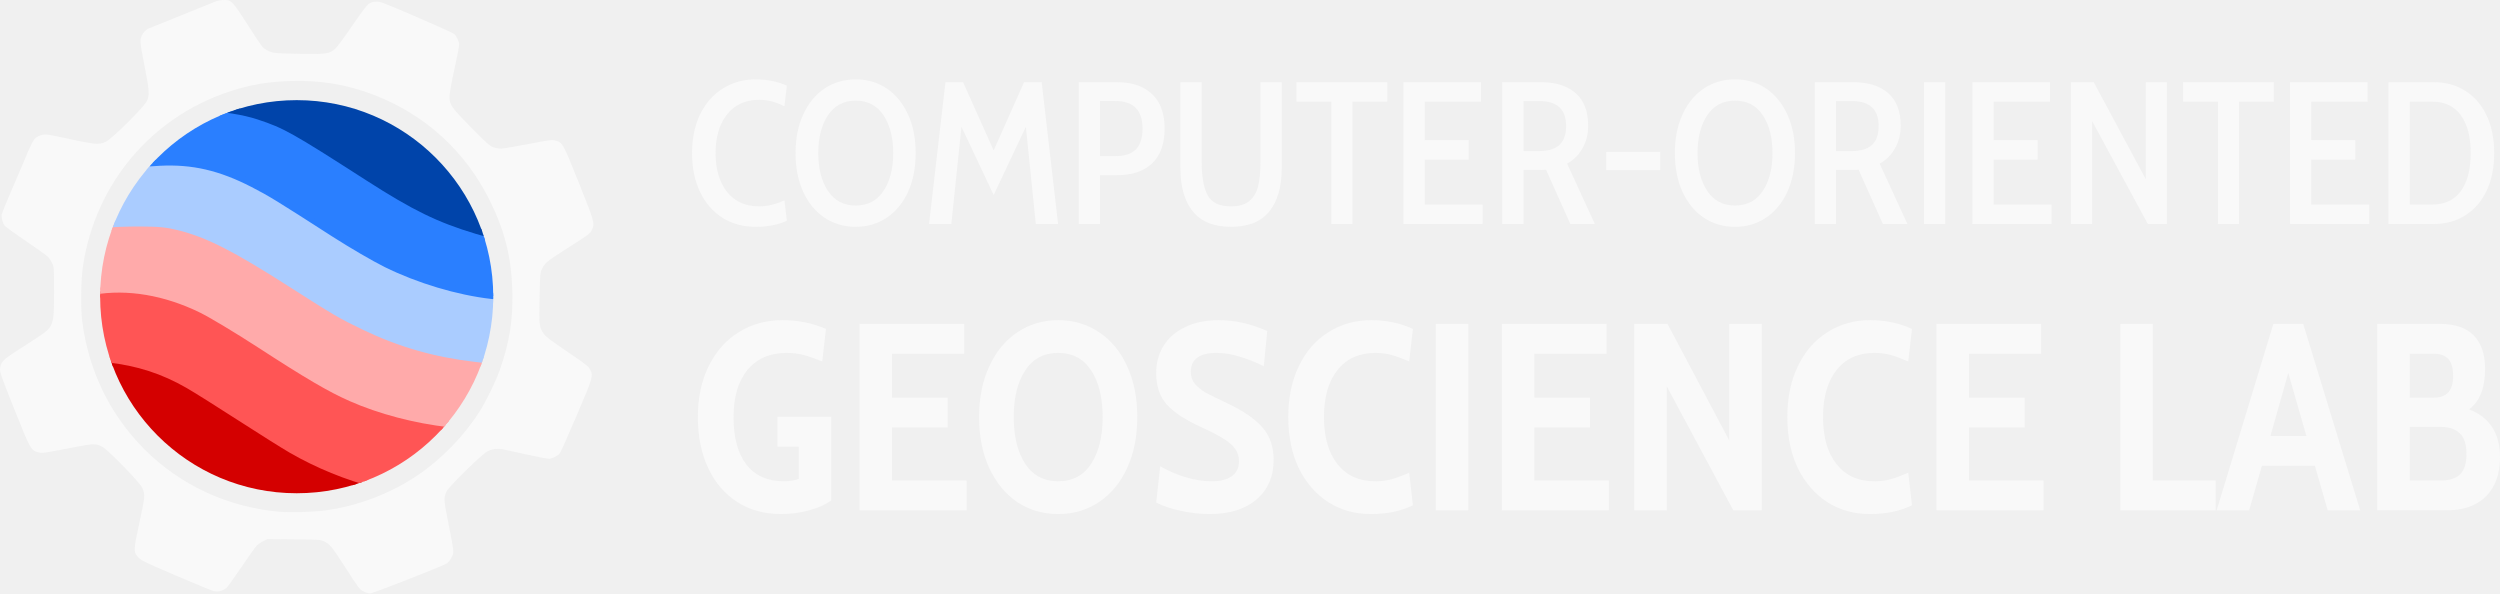
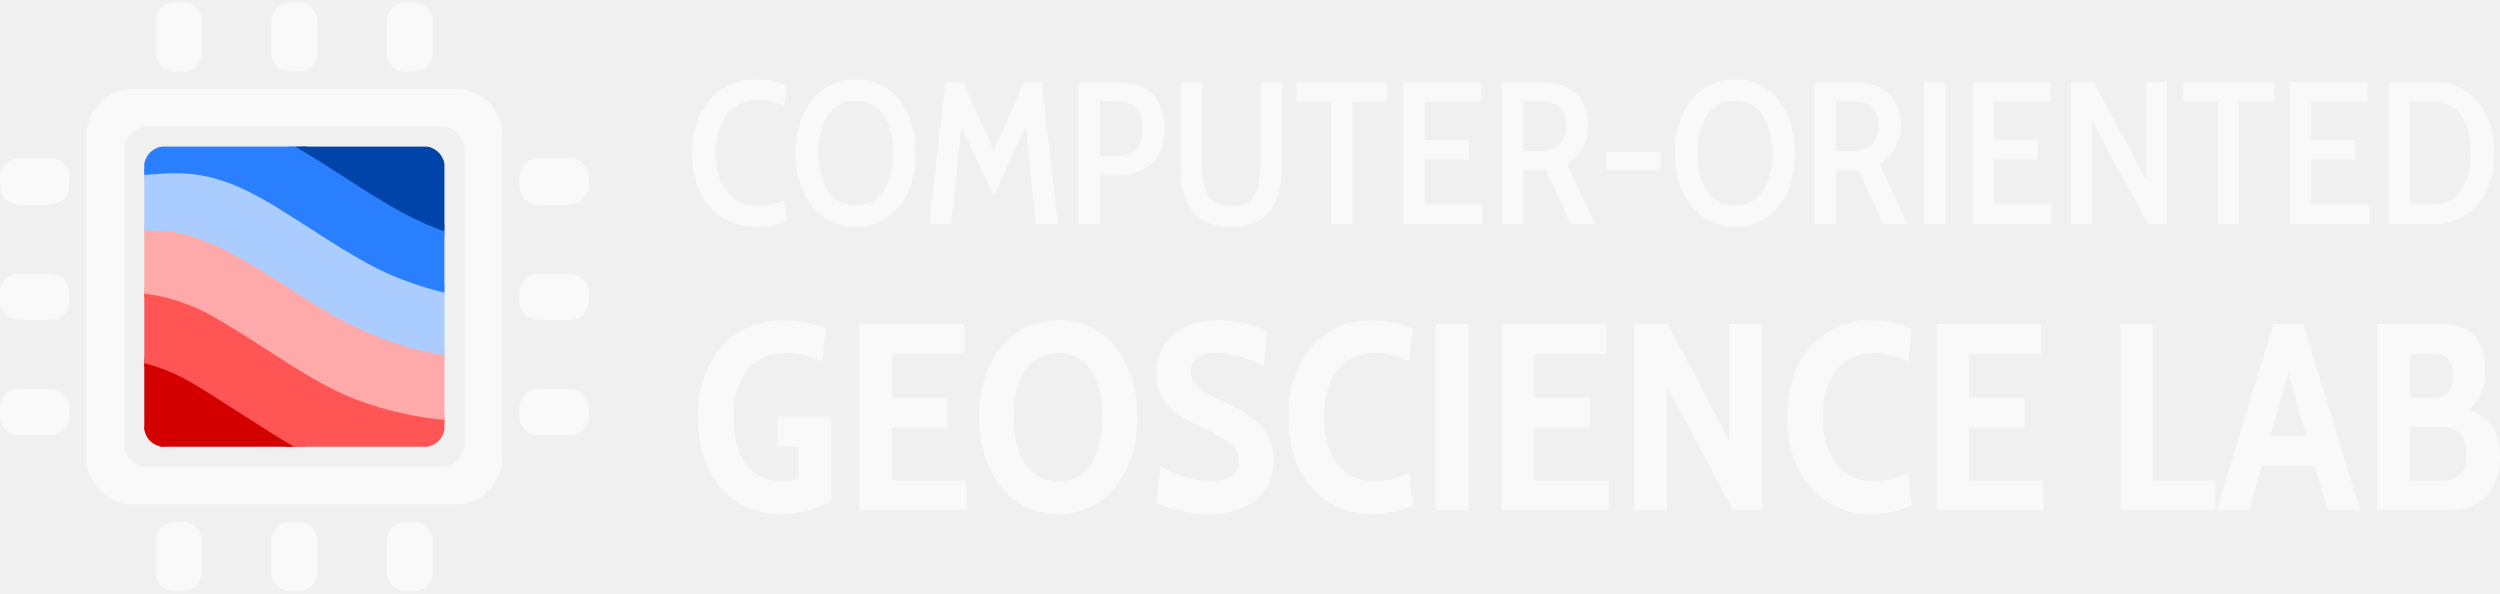
<svg xmlns="http://www.w3.org/2000/svg" width="891.766mm" height="211.667mm" viewBox="0 0 891.766 211.667" version="1.1" id="svg8">
  <defs id="defs2">
    <clipPath clipPathUnits="userSpaceOnUse" id="clipPath846">
      <path style="fill:none;fill-opacity:1;fill-rule:nonzero;stroke:#ffffff;stroke-width:0.924;stroke-linecap:round;stroke-miterlimit:4;stroke-dasharray:none" d="m -598.054,-154.244 a 70.113,70.113 0 0 1 -70.113,70.113 70.113,70.113 0 0 1 -70.113,-70.113 70.113,70.113 0 0 1 70.113,-70.113 70.113,70.113 0 0 1 70.113,70.113 z" id="path848" />
    </clipPath>
+     <clipPath clipPathUnits="userSpaceOnUse" id="clipPath1107">
+       <rect style="fill:none;fill-opacity:1;stroke:#ffff00;stroke-width:0.939" id="rect1109" width="113.859" height="113.859" x="611.328" y="-211.117" ry="7.558" transform="scale(-1,1)" />
+     </clipPath>
+     <clipPath clipPathUnits="userSpaceOnUse" id="clipPath1107-75-6">
+       <rect style="fill:none;fill-opacity:1;stroke:#ffff00;stroke-width:0.939" id="rect1109-3-2" width="113.859" height="113.859" x="611.328" y="-211.117" ry="7.558" transform="scale(-1,1)" />
+     </clipPath>
  </defs>
  <g id="layer1" transform="translate(774.0003,260.0771)">
-     <g id="g900" transform="translate(0,3.8412097e-6)">
-       <g style="fill:#f9f9f9" transform="matrix(1.090287,0,0,1.090164,-363.4303,53.89738)" id="g837">
-         <path id="path839" d="m -257.559,-94.442 c -1.386,-0.701 -1.657,-1.059 -6.427,-8.495 -3.922,-6.114 -4.62,-6.961 -6.504,-7.899 -1.183,-0.589 -1.465,-0.608 -9.912,-0.689 l -8.695,-0.083 -1.363,0.667 c -0.75,0.367 -1.734,1.059 -2.188,1.538 -0.454,0.479 -2.686,3.63 -4.961,7.002 -2.274,3.372 -4.496,6.435 -4.938,6.806 -1.112,0.935 -2.753,1.344 -4.086,1.016 -0.582,-0.143 -6.118,-2.422 -12.303,-5.064 -9.722,-4.154 -11.377,-4.943 -12.219,-5.824 -1.82,-1.906 -1.816,-2.162 0.19,-11.463 1.886,-8.747 1.925,-9.227 0.924,-11.489 -0.766,-1.732 -11.384,-12.617 -13.105,-13.435 -2.263,-1.075 -2.694,-1.064 -9.525,0.255 -10.131,1.956 -9.952,1.931 -11.356,1.575 -2.44,-0.619 -2.555,-0.827 -7.851,-14.086 -4.418,-11.062 -4.79,-12.12 -4.676,-13.307 0.189,-1.97 0.997,-2.879 4.697,-5.283 1.821,-1.183 4.943,-3.207 6.938,-4.497 5.987,-3.873 6.032,-3.988 6.029,-15.321 -0.003,-7.978 -0.011,-8.106 -0.635,-9.411 -0.348,-0.728 -0.941,-1.645 -1.319,-2.038 -0.378,-0.393 -3.597,-2.687 -7.154,-5.097 -3.557,-2.41 -6.712,-4.693 -7.012,-5.074 -0.704,-0.895 -1.164,-2.622 -0.988,-3.709 0.076,-0.471 1.525,-4.047 3.219,-7.947 1.694,-3.9 3.299,-7.627 3.567,-8.282 2.832,-6.933 3.58,-8.379 4.695,-9.078 1.5,-0.941 2.773,-1.047 5.497,-0.46 14.164,3.052 14.636,3.107 17.066,1.979 2.097,-0.973 12.673,-11.492 13.509,-13.436 0.839,-1.951 0.728,-3.395 -0.902,-11.702 -1.589,-8.094 -1.603,-8.513 -0.351,-10.405 0.364,-0.55 1.06,-1.188 1.545,-1.417 0.486,-0.229 5.408,-2.217 10.938,-4.418 5.53,-2.201 10.471,-4.198 10.98,-4.438 0.509,-0.241 1.64,-0.479 2.514,-0.529 2.735,-0.158 3.083,0.174 7.71,7.346 5.237,8.118 5.205,8.074 6.37,8.802 1.923,1.203 2.509,1.281 10.791,1.436 9.127,0.171 10.072,0.036 12.007,-1.709 0.607,-0.548 3.035,-3.841 5.396,-7.318 2.414,-3.556 4.728,-6.674 5.288,-7.127 0.796,-0.644 1.301,-0.825 2.514,-0.901 1.468,-0.092 1.902,0.07 13.291,4.961 6.476,2.781 12.058,5.317 12.404,5.635 0.807,0.741 1.606,2.469 1.612,3.489 0.003,0.437 -0.709,4.061 -1.582,8.054 -0.975,4.46 -1.586,7.879 -1.584,8.864 0.004,2.774 0.549,3.552 7.166,10.243 5.219,5.277 6.084,6.045 7.232,6.416 0.717,0.232 1.789,0.424 2.381,0.426 0.593,0.002 4.59,-0.668 8.883,-1.489 7.055,-1.349 7.915,-1.462 8.951,-1.179 2.389,0.655 2.511,0.873 7.721,13.893 5.161,12.897 5.256,13.242 4.212,15.397 -0.591,1.222 -0.713,1.311 -9.375,6.839 -5.176,3.303 -5.996,3.997 -6.893,5.83 -0.638,1.304 -0.656,1.518 -0.817,9.528 -0.181,9.021 -0.121,9.567 1.298,11.655 0.701,1.032 2.103,2.106 7.716,5.912 6.018,4.08 6.935,4.794 7.474,5.817 1.152,2.186 1.095,2.384 -4.325,15.062 -2.717,6.354 -5.168,11.884 -5.446,12.287 -0.523,0.758 -1.902,1.574 -3.176,1.88 -0.661,0.159 -2.694,-0.239 -14.881,-2.914 -2.392,-0.525 -4.031,-0.358 -5.828,0.592 -1.815,0.96 -12.49,11.434 -13.224,12.975 -0.988,2.072 -0.961,2.725 0.394,9.619 2.133,10.851 2.073,10.269 1.229,11.994 -0.442,0.903 -1.048,1.675 -1.568,1.994 -1.654,1.017 -24.136,9.825 -25.08,9.825 -0.507,0 -1.452,-0.268 -2.099,-0.595 z m -12.826,-26.521 c 10.707,-1.415 21.543,-5.516 30.427,-11.517 7.918,-5.348 15.329,-12.996 20.378,-21.03 2.143,-3.41 5.155,-9.596 6.453,-13.254 3.253,-9.166 4.452,-16.675 4.178,-26.163 -0.31,-10.73 -2.468,-19.465 -7.193,-29.11 -7.988,-16.309 -21.139,-28.375 -38.047,-34.909 -8.722,-3.37 -17.268,-4.819 -26.911,-4.563 -7.825,0.208 -13.621,1.198 -20.6,3.52 -25.434,8.461 -43.583,30.09 -47.706,56.853 -0.68,4.415 -0.816,13.907 -0.261,18.256 2.054,16.104 9.072,30.58 20.276,41.819 11.738,11.775 27.242,18.972 44.167,20.501 3.368,0.304 11.065,0.094 14.841,-0.405 z" style="fill:#f9f9f9;stroke-width:0.265" />
-       </g>
-       <g transform="translate(0,3.4914941e-6)" clip-path="url(#clipPath846)" id="g839">
-         <path style="fill:#d40000;fill-opacity:1;fill-rule:nonzero;stroke:#d40000;stroke-width:2.203;stroke-linecap:round;stroke-miterlimit:4;stroke-dasharray:none" d="m -678.24,-78.208 c -12.225,-1.78 -24.591,-6.697 -34.574,-13.746 -6.108,-4.314 -14.554,-13.128 -18.989,-19.817 -3.683,-5.556 -7.936,-14.121 -8.834,-17.794 -0.367,-1.5 -0.287,-1.584 1.274,-1.339 0.916,0.144 3.501,0.403 5.745,0.575 4.702,0.362 12.304,2.361 17.775,4.675 5.627,2.38 14.55,7.663 27.1,16.045 13.323,8.898 21.678,13.787 29.328,17.159 6.3,2.777 14.921,5.727 20.21,6.915 l 3.497,0.785 -4.662,1.798 c -11.994,4.625 -26.34,6.422 -37.87,4.743 z" id="path971" />
-         <path style="fill:#ff5555;fill-opacity:1;fill-rule:nonzero;stroke:#ff5555;stroke-width:2.203;stroke-linecap:round;stroke-miterlimit:4;stroke-dasharray:none" d="m -639.788,-87.148 c -10.655,-2.791 -20.932,-6.993 -30.282,-12.379 -2.577,-1.485 -10.849,-6.68 -18.382,-11.545 -7.533,-4.865 -15.81,-10.061 -18.395,-11.546 -9.072,-5.215 -17.878,-8.065 -28.776,-9.313 l -6.083,-0.697 -1.041,-4.079 c -1.319,-5.169 -2.557,-16.525 -1.874,-17.193 0.281,-0.275 3.265,-0.803 6.631,-1.173 13.016,-1.431 25.783,1.375 38.983,8.567 2.689,1.465 10.032,6.082 16.318,10.261 19.328,12.847 28.508,17.968 39.695,22.145 9.793,3.657 24.663,6.821 32.05,6.821 1.605,0 2.918,0.215 2.918,0.478 0,0.967 -9.749,10.469 -13.987,13.633 -4.482,3.345 -11.18,7.473 -12.045,7.422 -0.267,-0.016 -2.845,-0.647 -5.73,-1.403 z" id="path973" />
-         <path style="fill:#ffaaaa;fill-opacity:1;fill-rule:nonzero;stroke:#ffaaaa;stroke-width:2.203;stroke-linecap:round;stroke-miterlimit:4;stroke-dasharray:none" d="m -613.801,-108.776 c -12.218,-1.401 -24.75,-4.703 -34.999,-9.222 -7.521,-3.316 -15.572,-8.031 -32.593,-19.089 -7.889,-5.125 -17.228,-10.732 -20.754,-12.46 -12.936,-6.339 -26.455,-8.609 -38.59,-6.48 l -4.205,0.738 0.29,-3.529 c 0.554,-6.736 0.835,-8.634 2.023,-13.694 l 1.194,-5.086 3.908,-0.731 c 6.102,-1.141 14.497,-1.425 20.099,-0.678 12.719,1.696 23.407,6.511 43.526,19.609 7.201,4.688 15.553,9.971 18.56,11.741 16.684,9.818 33.886,15.415 52.694,17.145 l 7.36,0.677 -1.111,2.818 c -1.8,4.566 -5.163,11.005 -7.951,15.222 -1.43,2.163 -2.645,3.899 -2.701,3.857 -0.056,-0.042 -3.093,-0.419 -6.751,-0.839 z" id="path975" />
-         <path style="fill:#aaccff;fill-opacity:1;fill-rule:nonzero;stroke:#aaccff;stroke-width:2.203;stroke-linecap:round;stroke-miterlimit:4;stroke-dasharray:none" d="m -604.528,-132.087 c -14.449,-1.707 -26.889,-5.279 -39.558,-11.36 -8.313,-3.99 -10.341,-5.173 -25.572,-14.923 -20.633,-13.208 -30.209,-18.078 -40.659,-20.68 -4.167,-1.038 -6.956,-1.309 -13.684,-1.332 -4.648,-0.016 -10.221,0.189 -12.385,0.454 -2.962,0.364 -4.552,0.978 -4.552,0.446 0,-1.144 5.74,-12.295 8.08,-15.939 2.509,-3.907 3.129,-4.166 12.431,-5.178 4.721,-0.514 7.649,-0.511 12.297,0.012 13.964,1.571 22.576,5.449 44.741,20.147 6.892,4.57 15.308,9.925 18.703,11.9 14.906,8.671 32.204,14.24 48.465,15.602 l 4.517,0.378 v 3.39 c 0,2.793 -1.2,10.094 -2.743,16.689 -0.358,1.53 -0.441,1.533 -10.079,0.394 z" id="path977" />
-         <path style="fill:#2a7fff;fill-opacity:1;fill-rule:nonzero;stroke:#2a7fff;stroke-width:2.203;stroke-linecap:round;stroke-miterlimit:4;stroke-dasharray:none" d="m -598.7,-154.543 c -11.982,-1.356 -26.074,-5.579 -37.591,-11.266 -4.167,-2.058 -12.559,-6.95 -18.65,-10.871 -19.676,-12.67 -22.63,-14.479 -28.882,-17.693 -11.648,-5.987 -21.487,-8.262 -33.187,-7.673 -3.686,0.186 -7.864,0.515 -9.283,0.733 l -2.581,0.395 1.28,-1.798 c 2.325,-3.264 9.821,-10.304 14.739,-13.841 l 4.84,-3.481 7.887,0.04 c 9.041,0.046 14.802,1.203 23.201,4.661 6.741,2.775 11.944,5.812 26.939,15.722 21.527,14.228 31.813,19.447 46.041,23.363 4.007,1.103 7.941,2.197 8.742,2.431 1.218,0.356 1.578,0.998 2.191,3.911 0.404,1.917 0.902,6.304 1.107,9.749 l 0.373,6.264 -1.399,-0.076 c -0.769,-0.042 -3.366,-0.298 -5.77,-0.57 z" id="path979" />
-         <path style="fill:#0044aa;fill-opacity:1;fill-rule:nonzero;stroke:#0044aa;stroke-width:2.203;stroke-linecap:round;stroke-miterlimit:4;stroke-dasharray:none" d="m -603.945,-177.71 c -13.525,-4.054 -22.246,-8.31 -38.756,-18.918 -26.597,-17.088 -29.547,-18.74 -39.048,-21.877 -5.4,-1.783 -12.879,-2.947 -19.524,-3.039 l -7.301,-0.224 7.761,-1.841 c 6.409,-1.521 13.942,-5.334 20.173,-6.344 6.867,-1.114 18.406,-1.097 25.392,0.035 23.309,3.78 44.459,19.39 55.231,40.766 2.571,5.101 6.53,12.283 6.53,13.434 0,0.919 -2.749,0.319 -10.458,-1.992 z" id="path981" />
-       </g>
-     </g>
    <g id="g889" transform="matrix(1.11045,0,0,1.11045,72.46816,12.05598)">
      <g aria-label="COMPUTER-ORIENTED " style="font-style:normal;font-variant:normal;font-weight:normal;font-stretch:normal;font-size:65.066px;line-height:1.25;font-family:ABeeZee;-inkscape-font-specification:ABeeZee;letter-spacing:0px;word-spacing:0px;fill:#f9f9f9;fill-opacity:1;stroke:none;stroke-width:0.488" id="text826">
        <path d="m -519.469,-172.204 q -6.051,0 -10.671,-2.863 -4.62,-2.928 -7.222,-8.263 -2.603,-5.401 -2.603,-12.558 0,-7.092 2.603,-12.493 2.668,-5.401 7.287,-8.263 4.685,-2.928 10.541,-2.928 5.401,0 10.02,2.017 l -0.781,6.637 q -2.082,-1.041 -4.034,-1.562 -1.887,-0.521 -4.099,-0.521 -6.637,0 -10.346,4.75 -3.644,4.685 -3.644,12.363 0,7.678 3.644,12.428 3.709,4.685 10.346,4.685 4.034,0 8.133,-1.952 l 0.781,6.572 q -4.229,1.952 -9.955,1.952 z" style="font-style:normal;font-variant:normal;font-weight:500;font-stretch:condensed;font-family:'Cabin Condensed';-inkscape-font-specification:'Cabin Condensed,  Medium Condensed';fill:#f9f9f9;fill-opacity:1;stroke-width:0.488" id="path902" />
        <path d="m -487.391,-172.204 q -5.596,0 -10.02,-2.928 -4.359,-2.928 -6.832,-8.263 -2.473,-5.401 -2.473,-12.493 0,-7.092 2.473,-12.428 2.473,-5.401 6.832,-8.328 4.425,-2.928 10.02,-2.928 5.596,0 9.955,2.928 4.359,2.928 6.832,8.328 2.473,5.335 2.473,12.428 0,7.092 -2.473,12.493 -2.473,5.335 -6.832,8.263 -4.359,2.928 -9.955,2.928 z m 0,-6.832 q 5.791,0 8.914,-4.685 3.123,-4.685 3.123,-12.167 0,-7.483 -3.123,-12.167 -3.123,-4.685 -8.914,-4.685 -5.791,0 -8.914,4.685 -3.123,4.685 -3.123,12.167 0,7.483 3.123,12.167 3.123,4.685 8.914,4.685 z" style="font-style:normal;font-variant:normal;font-weight:500;font-stretch:condensed;font-family:'Cabin Condensed';-inkscape-font-specification:'Cabin Condensed,  Medium Condensed';fill:#f9f9f9;fill-opacity:1;stroke-width:0.488" id="path904" />
        <path d="m -429.548,-173.115 -3.188,-31.232 -10.346,21.927 -10.346,-21.927 -3.253,31.232 h -7.157 l 5.27,-45.546 h 5.661 l 9.825,21.927 9.76,-21.927 h 5.661 l 5.27,45.546 z" style="font-style:normal;font-variant:normal;font-weight:500;font-stretch:condensed;font-family:'Cabin Condensed';-inkscape-font-specification:'Cabin Condensed,  Medium Condensed';fill:#f9f9f9;fill-opacity:1;stroke-width:0.488" id="path906" />
        <path d="m -415.754,-218.662 h 12.363 q 7.157,0 11.191,3.839 4.034,3.774 4.034,11.061 0,7.352 -4.034,11.191 -4.034,3.774 -11.191,3.774 h -5.531 v 15.681 h -6.832 z m 11.777,23.749 q 4.425,0 6.572,-2.147 2.147,-2.212 2.147,-6.702 0,-8.849 -8.719,-8.849 h -4.945 v 17.698 z" style="font-style:normal;font-variant:normal;font-weight:500;font-stretch:condensed;font-family:'Cabin Condensed';-inkscape-font-specification:'Cabin Condensed,  Medium Condensed';fill:#f9f9f9;fill-opacity:1;stroke-width:0.488" id="path908" />
        <path d="m -366.824,-172.204 q -8.198,0 -12.232,-4.88 -4.034,-4.945 -4.034,-13.859 v -27.718 h 6.832 v 25.831 q 0,6.832 1.887,10.476 1.952,3.579 7.548,3.579 3.839,0 5.921,-1.757 2.082,-1.822 2.798,-4.815 0.716,-3.058 0.716,-7.483 v -25.831 h 6.832 v 27.718 q 0,8.914 -4.034,13.859 -4.034,4.88 -12.232,4.88 z" style="font-style:normal;font-variant:normal;font-weight:500;font-stretch:condensed;font-family:'Cabin Condensed';-inkscape-font-specification:'Cabin Condensed,  Medium Condensed';fill:#f9f9f9;fill-opacity:1;stroke-width:0.488" id="path910" />
        <path d="m -334.616,-212.415 h -11.191 v -6.246 h 29.15 v 6.246 h -11.191 v 39.3 h -6.767 z" style="font-style:normal;font-variant:normal;font-weight:500;font-stretch:condensed;font-family:'Cabin Condensed';-inkscape-font-specification:'Cabin Condensed,  Medium Condensed';fill:#f9f9f9;fill-opacity:1;stroke-width:0.488" id="path912" />
        <path d="m -311.452,-218.662 h 24.92 v 6.246 h -18.088 v 12.363 h 14.119 v 6.246 h -14.119 v 14.445 h 18.609 v 6.246 h -25.441 z" style="font-style:normal;font-variant:normal;font-weight:500;font-stretch:condensed;font-family:'Cabin Condensed';-inkscape-font-specification:'Cabin Condensed,  Medium Condensed';fill:#f9f9f9;fill-opacity:1;stroke-width:0.488" id="path914" />
        <path d="m -279.7,-218.662 h 12.363 q 7.157,0 11.191,3.514 4.034,3.514 4.034,10.476 0,4.034 -1.822,7.222 -1.757,3.188 -4.945,4.945 l 8.914,19.39 h -7.873 l -7.808,-17.438 q -0.39,0.065 -1.497,0.065 h -5.726 v 17.373 h -6.832 z m 11.777,22.123 q 4.425,0 6.572,-1.952 2.147,-2.017 2.147,-6.051 0,-4.099 -2.147,-6.051 -2.147,-2.017 -6.572,-2.017 h -4.945 v 16.071 z" style="font-style:normal;font-variant:normal;font-weight:500;font-stretch:condensed;font-family:'Cabin Condensed';-inkscape-font-specification:'Cabin Condensed,  Medium Condensed';fill:#f9f9f9;fill-opacity:1;stroke-width:0.488" id="path916" />
        <path d="m -246.321,-196.279 h 17.373 v 5.856 h -17.373 z" style="font-style:normal;font-variant:normal;font-weight:500;font-stretch:condensed;font-family:'Cabin Condensed';-inkscape-font-specification:'Cabin Condensed,  Medium Condensed';fill:#f9f9f9;fill-opacity:1;stroke-width:0.488" id="path918" />
        <path d="m -204.939,-172.204 q -5.596,0 -10.02,-2.928 -4.359,-2.928 -6.832,-8.263 -2.473,-5.401 -2.473,-12.493 0,-7.092 2.473,-12.428 2.473,-5.401 6.832,-8.328 4.425,-2.928 10.02,-2.928 5.596,0 9.955,2.928 4.359,2.928 6.832,8.328 2.473,5.335 2.473,12.428 0,7.092 -2.473,12.493 -2.473,5.335 -6.832,8.263 -4.359,2.928 -9.955,2.928 z m 0,-6.832 q 5.791,0 8.914,-4.685 3.123,-4.685 3.123,-12.167 0,-7.483 -3.123,-12.167 -3.123,-4.685 -8.914,-4.685 -5.791,0 -8.914,4.685 -3.123,4.685 -3.123,12.167 0,7.483 3.123,12.167 3.123,4.685 8.914,4.685 z" style="font-style:normal;font-variant:normal;font-weight:500;font-stretch:condensed;font-family:'Cabin Condensed';-inkscape-font-specification:'Cabin Condensed,  Medium Condensed';fill:#f9f9f9;fill-opacity:1;stroke-width:0.488" id="path920" />
        <path d="m -179.303,-218.662 h 12.363 q 7.157,0 11.191,3.514 4.034,3.514 4.034,10.476 0,4.034 -1.822,7.222 -1.757,3.188 -4.945,4.945 l 8.914,19.39 h -7.873 l -7.808,-17.438 q -0.39,0.065 -1.497,0.065 h -5.726 v 17.373 h -6.832 z m 11.777,22.123 q 4.425,0 6.572,-1.952 2.147,-2.017 2.147,-6.051 0,-4.099 -2.147,-6.051 -2.147,-2.017 -6.572,-2.017 h -4.945 v 16.071 z" style="font-style:normal;font-variant:normal;font-weight:500;font-stretch:condensed;font-family:'Cabin Condensed';-inkscape-font-specification:'Cabin Condensed,  Medium Condensed';fill:#f9f9f9;fill-opacity:1;stroke-width:0.488" id="path922" />
        <path d="m -144.232,-218.662 h 6.832 v 45.546 h -6.832 z" style="font-style:normal;font-variant:normal;font-weight:500;font-stretch:condensed;font-family:'Cabin Condensed';-inkscape-font-specification:'Cabin Condensed,  Medium Condensed';fill:#f9f9f9;fill-opacity:1;stroke-width:0.488" id="path924" />
        <path d="m -128.681,-218.662 h 24.92 v 6.246 h -18.088 v 12.363 h 14.119 v 6.246 h -14.119 v 14.445 h 18.609 v 6.246 h -25.441 z" style="font-style:normal;font-variant:normal;font-weight:500;font-stretch:condensed;font-family:'Cabin Condensed';-inkscape-font-specification:'Cabin Condensed,  Medium Condensed';fill:#f9f9f9;fill-opacity:1;stroke-width:0.488" id="path926" />
        <path d="m -97.059,-218.662 h 7.352 l 16.722,31.167 v -31.167 h 6.767 v 45.546 h -6.116 l -17.893,-33.054 v 33.054 h -6.832 z" style="font-style:normal;font-variant:normal;font-weight:500;font-stretch:condensed;font-family:'Cabin Condensed';-inkscape-font-specification:'Cabin Condensed,  Medium Condensed';fill:#f9f9f9;fill-opacity:1;stroke-width:0.488" id="path928" />
        <path d="m -49.821,-212.415 h -11.191 v -6.246 h 29.15 v 6.246 h -11.191 v 39.3 h -6.767 z" style="font-style:normal;font-variant:normal;font-weight:500;font-stretch:condensed;font-family:'Cabin Condensed';-inkscape-font-specification:'Cabin Condensed,  Medium Condensed';fill:#f9f9f9;fill-opacity:1;stroke-width:0.488" id="path930" />
        <path d="m -26.658,-218.662 h 24.92 v 6.246 H -19.826 v 12.363 h 14.119 v 6.246 H -19.826 v 14.445 h 18.609 v 6.246 h -25.441 z" style="font-style:normal;font-variant:normal;font-weight:500;font-stretch:condensed;font-family:'Cabin Condensed';-inkscape-font-specification:'Cabin Condensed,  Medium Condensed';fill:#f9f9f9;fill-opacity:1;stroke-width:0.488" id="path932" />
        <path d="M 4.965,-218.662 H 19.604 q 5.596,0 9.955,2.733 4.425,2.733 6.897,7.873 2.473,5.14 2.473,12.167 0,7.027 -2.473,12.167 -2.473,5.14 -6.897,7.873 -4.359,2.733 -9.955,2.733 H 4.965 Z m 14.054,39.3 q 6.051,0 9.174,-4.294 3.188,-4.359 3.188,-12.232 0,-7.873 -3.188,-12.167 -3.123,-4.359 -9.174,-4.359 h -7.222 v 33.054 z" style="font-style:normal;font-variant:normal;font-weight:500;font-stretch:condensed;font-family:'Cabin Condensed';-inkscape-font-specification:'Cabin Condensed,  Medium Condensed';fill:#f9f9f9;fill-opacity:1;stroke-width:0.488" id="path934" />
      </g>
      <g aria-label="GEOSCIENCE LAB" style="font-style:normal;font-variant:normal;font-weight:normal;font-stretch:normal;font-size:85.547px;line-height:1.25;font-family:ABeeZee;-inkscape-font-specification:ABeeZee;letter-spacing:0px;word-spacing:0px;fill:#f9f9f9;fill-opacity:1;stroke:none;stroke-width:0.642" id="text832">
        <path d="m -511.411,-79.945 q -7.956,0 -14.03,-3.85 -5.988,-3.85 -9.325,-10.864 -3.336,-7.1 -3.336,-16.425 0,-9.41 3.507,-16.425 3.507,-7.1 9.667,-10.864 6.159,-3.85 13.944,-3.85 7.614,0 14.03,2.823 l -1.198,10.437 q -3.336,-1.369 -5.903,-2.053 -2.481,-0.684 -5.561,-0.684 -8.041,0 -12.575,5.475 -4.448,5.475 -4.448,15.142 0,9.838 4.106,15.227 4.192,5.389 12.062,5.389 2.652,0 4.791,-0.77 v -10.351 h -6.844 v -9.581 h 17.28 v 26.862 q -2.909,2.053 -7.1,3.165 -4.192,1.198 -9.068,1.198 z" style="font-style:normal;font-variant:normal;font-weight:bold;font-stretch:condensed;font-family:'Cabin Condensed';-inkscape-font-specification:'Cabin Condensed,  Bold Condensed';fill:#f9f9f9;fill-opacity:1;stroke-width:0.642" id="path937" />
        <path d="m -486.175,-141.025 h 33.62 v 9.581 h -23.183 v 14.115 h 17.879 v 9.581 h -17.879 v 17.024 h 23.953 v 9.581 h -34.39 z" style="font-style:normal;font-variant:normal;font-weight:bold;font-stretch:condensed;font-family:'Cabin Condensed';-inkscape-font-specification:'Cabin Condensed,  Bold Condensed';fill:#f9f9f9;fill-opacity:1;stroke-width:0.642" id="path939" />
        <path d="m -422.357,-79.945 q -7.357,0 -13.174,-3.85 -5.732,-3.935 -8.982,-10.95 -3.251,-7.1 -3.251,-16.339 0,-9.239 3.251,-16.254 3.251,-7.1 8.982,-10.95 5.817,-3.935 13.174,-3.935 7.357,0 13.089,3.85 5.817,3.85 9.068,10.95 3.251,7.1 3.251,16.339 0,9.239 -3.251,16.339 -3.251,7.1 -9.068,10.95 -5.732,3.85 -13.089,3.85 z m 0,-10.522 q 6.929,0 10.608,-5.646 3.679,-5.646 3.679,-14.971 0,-9.325 -3.679,-14.971 -3.679,-5.646 -10.608,-5.646 -6.929,0 -10.608,5.646 -3.679,5.646 -3.679,14.971 0,9.325 3.679,14.971 3.679,5.646 10.608,5.646 z" style="font-style:normal;font-variant:normal;font-weight:bold;font-stretch:condensed;font-family:'Cabin Condensed';-inkscape-font-specification:'Cabin Condensed,  Bold Condensed';fill:#f9f9f9;fill-opacity:1;stroke-width:0.642" id="path941" />
        <path d="m -373.681,-79.945 q -4.62,0 -9.239,-1.027 -4.534,-0.941 -7.956,-2.652 l 1.283,-11.634 q 8.726,4.791 16.596,4.791 4.106,0 6.416,-1.625 2.31,-1.711 2.31,-4.791 0,-2.31 -1.198,-3.935 -1.112,-1.711 -3.679,-3.251 -2.481,-1.625 -7.186,-3.764 -7.614,-3.422 -11.121,-7.271 -3.422,-3.85 -3.422,-10.095 0,-4.962 2.395,-8.811 2.395,-3.85 6.929,-5.988 4.534,-2.224 10.779,-2.224 7.785,0 15.57,3.507 l -1.112,11.292 q -4.363,-2.139 -8.041,-3.165 -3.593,-1.112 -7.271,-1.112 -3.935,0 -6.074,1.54 -2.053,1.54 -2.053,4.534 0,2.31 1.369,3.935 1.369,1.54 3.336,2.737 2.053,1.112 7.357,3.593 7.614,3.679 11.036,7.699 3.507,4.021 3.507,10.351 0,7.956 -5.475,12.661 -5.475,4.705 -15.056,4.705 z" style="font-style:normal;font-variant:normal;font-weight:bold;font-stretch:condensed;font-family:'Cabin Condensed';-inkscape-font-specification:'Cabin Condensed,  Bold Condensed';fill:#f9f9f9;fill-opacity:1;stroke-width:0.642" id="path943" />
        <path d="m -322.011,-79.945 q -7.528,0 -13.516,-3.764 -5.988,-3.85 -9.496,-10.864 -3.422,-7.1 -3.422,-16.511 0,-9.41 3.422,-16.425 3.422,-7.1 9.496,-10.864 6.074,-3.85 13.687,-3.85 7.357,0 13.431,2.823 l -1.198,10.437 q -3.165,-1.369 -5.561,-2.053 -2.395,-0.684 -5.304,-0.684 -7.785,0 -12.148,5.475 -4.363,5.475 -4.363,15.142 0,9.667 4.363,15.142 4.363,5.475 12.062,5.475 2.994,0 5.389,-0.684 2.395,-0.684 5.561,-2.053 l 1.198,10.437 q -5.646,2.823 -13.602,2.823 z" style="font-style:normal;font-variant:normal;font-weight:bold;font-stretch:condensed;font-family:'Cabin Condensed';-inkscape-font-specification:'Cabin Condensed,  Bold Condensed';fill:#f9f9f9;fill-opacity:1;stroke-width:0.642" id="path945" />
        <path d="m -301.052,-141.025 h 10.437 v 59.883 h -10.437 z" style="font-style:normal;font-variant:normal;font-weight:bold;font-stretch:condensed;font-family:'Cabin Condensed';-inkscape-font-specification:'Cabin Condensed,  Bold Condensed';fill:#f9f9f9;fill-opacity:1;stroke-width:0.642" id="path947" />
        <path d="m -279.837,-141.025 h 33.62 v 9.581 h -23.183 v 14.115 h 17.879 v 9.581 h -17.879 v 17.024 h 23.953 v 9.581 h -34.39 z" style="font-style:normal;font-variant:normal;font-weight:bold;font-stretch:condensed;font-family:'Cabin Condensed';-inkscape-font-specification:'Cabin Condensed,  Bold Condensed';fill:#f9f9f9;fill-opacity:1;stroke-width:0.642" id="path949" />
        <path d="m -237.32,-141.025 h 10.693 l 19.847,37.469 v -37.469 h 10.437 v 59.883 h -9.154 l -21.387,-39.865 v 39.865 h -10.437 z" style="font-style:normal;font-variant:normal;font-weight:bold;font-stretch:condensed;font-family:'Cabin Condensed';-inkscape-font-specification:'Cabin Condensed,  Bold Condensed';fill:#f9f9f9;fill-opacity:1;stroke-width:0.642" id="path951" />
        <path d="m -161.697,-79.945 q -7.528,0 -13.516,-3.764 -5.988,-3.85 -9.496,-10.864 -3.422,-7.1 -3.422,-16.511 0,-9.41 3.422,-16.425 3.422,-7.1 9.496,-10.864 6.074,-3.85 13.687,-3.85 7.357,0 13.431,2.823 l -1.198,10.437 q -3.165,-1.369 -5.561,-2.053 -2.395,-0.684 -5.304,-0.684 -7.785,0 -12.148,5.475 -4.363,5.475 -4.363,15.142 0,9.667 4.363,15.142 4.363,5.475 12.062,5.475 2.994,0 5.389,-0.684 2.395,-0.684 5.561,-2.053 l 1.198,10.437 q -5.646,2.823 -13.602,2.823 z" style="font-style:normal;font-variant:normal;font-weight:bold;font-stretch:condensed;font-family:'Cabin Condensed';-inkscape-font-specification:'Cabin Condensed,  Bold Condensed';fill:#f9f9f9;fill-opacity:1;stroke-width:0.642" id="path953" />
        <path d="m -140.225,-141.025 h 33.62 v 9.581 h -23.183 v 14.115 h 17.879 v 9.581 h -17.879 v 17.024 h 23.953 v 9.581 h -34.39 z" style="font-style:normal;font-variant:normal;font-weight:bold;font-stretch:condensed;font-family:'Cabin Condensed';-inkscape-font-specification:'Cabin Condensed,  Bold Condensed';fill:#f9f9f9;fill-opacity:1;stroke-width:0.642" id="path955" />
        <path d="m -81.198,-141.025 h 10.437 v 50.301 h 20.189 v 9.581 h -30.626 z" style="font-style:normal;font-variant:normal;font-weight:bold;font-stretch:condensed;font-family:'Cabin Condensed';-inkscape-font-specification:'Cabin Condensed,  Bold Condensed';fill:#f9f9f9;fill-opacity:1;stroke-width:0.642" id="path957" />
        <path d="m -18.663,-95.429 h -17.024 l -4.106,14.286 h -10.437 l 18.221,-59.883 h 9.581 l 18.307,59.883 h -10.437 z m -2.737,-9.581 -5.817,-20.275 -5.732,20.275 z" style="font-style:normal;font-variant:normal;font-weight:bold;font-stretch:condensed;font-family:'Cabin Condensed';-inkscape-font-specification:'Cabin Condensed,  Bold Condensed';fill:#f9f9f9;fill-opacity:1;stroke-width:0.642" id="path959" />
        <path d="m 30.868,-113.565 q 9.923,3.85 9.923,15.398 0,8.041 -4.534,12.575 -4.534,4.448 -12.49,4.448 H 1.355 v -59.883 H 21.373 q 7.357,0 10.95,3.679 3.679,3.679 3.679,10.779 0,9.153 -5.133,13.003 z m -19.077,-3.764 h 7.699 q 3.165,0 4.705,-1.711 1.54,-1.711 1.54,-5.304 0,-3.764 -1.54,-5.389 -1.54,-1.711 -4.705,-1.711 H 11.791 Z m 10.095,26.605 q 3.935,0 5.988,-1.882 2.139,-1.968 2.139,-6.587 0,-4.791 -2.224,-6.758 -2.139,-1.968 -5.903,-1.968 H 11.791 v 17.195 z" style="font-style:normal;font-variant:normal;font-weight:bold;font-stretch:condensed;font-family:'Cabin Condensed';-inkscape-font-specification:'Cabin Condensed,  Bold Condensed';fill:#f9f9f9;fill-opacity:1;stroke-width:0.642" id="path961" />
      </g>
    </g>
    <flowRoot xml:space="preserve" id="flowRoot869" style="font-style:normal;font-variant:normal;font-weight:normal;font-stretch:normal;font-size:133.333px;line-height:1.25;font-family:ABeeZee;-inkscape-font-specification:ABeeZee;letter-spacing:0px;word-spacing:0px;fill:#000000;fill-opacity:1;stroke:none" transform="matrix(0.2645833,0,0,0.2645833,-774.0003,-260.0771)">
      <flowRegion id="flowRegion871">
        <rect id="rect873" width="24.244" height="1090.965" x="5563.92" y="1806.112" />
      </flowRegion>
      <flowPara id="flowPara875" />
    </flowRoot>
+     <g id="g995" transform="translate(261.5381,107.0015)">
+       <path id="rect852-1" style="fill:#f9f9f9;fill-opacity:1;stroke:#f9f9f9;stroke-width:1.212" d="m -988.032,-334.757 c -8.874,0 -16.018,7.144 -16.018,16.018 v 114.987 c 0,8.874 7.144,16.018 16.018,16.018 h 114.987 c 8.874,0 16.018,-7.144 16.018,-16.018 v -114.987 c 0,-8.874 -7.144,-16.018 -16.018,-16.018 z m 4.969,12.252 h 105.05 c 4.839,0 8.734,3.896 8.734,8.734 v 105.05 c 0,4.839 -3.896,8.734 -8.734,8.734 h -105.05 c -4.839,0 -8.734,-3.896 -8.734,-8.734 V -313.77 c 0,-4.839 3.896,-8.734 8.734,-8.734 z" />
+       <g clip-path="url(#clipPath1107-75-6)" id="g839-2-8" transform="matrix(0.9402747,0,0,0.940273,-302.1922,-116.2675)">
+         <path style="fill:#d40000;fill-opacity:1;fill-rule:nonzero;stroke:#d40000;stroke-width:2.203;stroke-linecap:round;stroke-miterlimit:4;stroke-dasharray:none" d="m -678.24,-78.208 c -12.225,-1.78 -24.591,-6.697 -34.574,-13.746 -6.108,-4.314 -14.554,-13.128 -18.989,-19.817 -3.683,-5.556 -7.936,-14.121 -8.834,-17.794 -0.367,-1.5 -0.287,-1.584 1.274,-1.339 0.916,0.144 3.501,0.403 5.745,0.575 4.702,0.362 12.304,2.361 17.775,4.675 5.627,2.38 14.55,7.663 27.1,16.045 13.323,8.898 21.678,13.787 29.328,17.159 6.3,2.777 14.921,5.727 20.21,6.915 l 3.497,0.785 -4.662,1.798 c -11.994,4.625 -26.34,6.422 -37.87,4.743 z" id="path971-7-7" />
+         <path style="fill:#ff5555;fill-opacity:1;fill-rule:nonzero;stroke:#ff5555;stroke-width:2.203;stroke-linecap:round;stroke-miterlimit:4;stroke-dasharray:none" d="m -639.788,-87.148 c -10.655,-2.791 -20.932,-6.993 -30.282,-12.379 -2.577,-1.485 -10.849,-6.68 -18.382,-11.545 -7.533,-4.865 -15.81,-10.061 -18.395,-11.546 -9.072,-5.215 -17.878,-8.065 -28.776,-9.313 l -6.083,-0.697 -1.041,-4.079 c -1.319,-5.169 -2.557,-16.525 -1.874,-17.193 0.281,-0.275 3.265,-0.803 6.631,-1.173 13.016,-1.431 25.783,1.375 38.983,8.567 2.689,1.465 10.032,6.082 16.318,10.261 19.328,12.847 28.508,17.968 39.695,22.145 9.793,3.657 24.663,6.821 32.05,6.821 1.605,0 2.918,0.215 2.918,0.478 0,0.967 -9.749,10.469 -13.987,13.633 -4.482,3.345 -11.18,7.473 -12.045,7.422 -0.267,-0.016 -2.845,-0.647 -5.73,-1.403 z" id="path973-0-9" />
+         <path style="fill:#ffaaaa;fill-opacity:1;fill-rule:nonzero;stroke:#ffaaaa;stroke-width:2.203;stroke-linecap:round;stroke-miterlimit:4;stroke-dasharray:none" d="m -613.801,-108.776 c -12.218,-1.401 -24.75,-4.703 -34.999,-9.222 -7.521,-3.316 -15.572,-8.031 -32.593,-19.089 -7.889,-5.125 -17.228,-10.732 -20.754,-12.46 -12.936,-6.339 -26.455,-8.609 -38.59,-6.48 l -4.205,0.738 0.29,-3.529 c 0.554,-6.736 0.835,-8.634 2.023,-13.694 l 1.194,-5.086 3.908,-0.731 c 6.102,-1.141 14.497,-1.425 20.099,-0.678 12.719,1.696 23.407,6.511 43.526,19.609 7.201,4.688 15.553,9.971 18.56,11.741 16.684,9.818 33.886,15.415 52.694,17.145 l 7.36,0.677 -1.111,2.818 c -1.8,4.566 -5.163,11.005 -7.951,15.222 -1.43,2.163 -2.645,3.899 -2.701,3.857 -0.056,-0.042 -3.093,-0.419 -6.751,-0.839 z" id="path975-9-2" />
+         <path style="fill:#aaccff;fill-opacity:1;fill-rule:nonzero;stroke:#aaccff;stroke-width:2.203;stroke-linecap:round;stroke-miterlimit:4;stroke-dasharray:none" d="m -604.528,-132.087 c -14.449,-1.707 -26.889,-5.279 -39.558,-11.36 -8.313,-3.99 -10.341,-5.173 -25.572,-14.923 -20.633,-13.208 -30.209,-18.078 -40.659,-20.68 -4.167,-1.038 -6.956,-1.309 -13.684,-1.332 -4.648,-0.016 -10.221,0.189 -12.385,0.454 -2.962,0.364 -4.552,0.978 -4.552,0.446 0,-1.144 5.74,-12.295 8.08,-15.939 2.509,-3.907 3.129,-4.166 12.431,-5.178 4.721,-0.514 7.649,-0.511 12.297,0.012 13.964,1.571 22.576,5.449 44.741,20.147 6.892,4.57 15.308,9.925 18.703,11.9 14.906,8.671 32.204,14.24 48.465,15.602 l 4.517,0.378 v 3.39 c 0,2.793 -1.2,10.094 -2.743,16.689 -0.358,1.53 -0.441,1.533 -10.079,0.394 z" id="path977-3-0" />
+         <path style="fill:#2a7fff;fill-opacity:1;fill-rule:nonzero;stroke:#2a7fff;stroke-width:2.203;stroke-linecap:round;stroke-miterlimit:4;stroke-dasharray:none" d="m -598.7,-154.543 c -11.982,-1.356 -26.074,-5.579 -37.591,-11.266 -4.167,-2.058 -12.559,-6.95 -18.65,-10.871 -19.676,-12.67 -22.63,-14.479 -28.882,-17.693 -11.648,-5.987 -21.487,-8.262 -33.187,-7.673 -3.686,0.186 -7.864,0.515 -9.283,0.733 l -2.581,0.395 1.28,-1.798 c 2.325,-3.264 9.821,-10.304 14.739,-13.841 l 4.84,-3.481 7.887,0.04 c 9.041,0.046 14.802,1.203 23.201,4.661 6.741,2.775 11.944,5.812 26.939,15.722 21.527,14.228 31.813,19.447 46.041,23.363 4.007,1.103 7.941,2.197 8.742,2.431 1.218,0.356 1.578,0.998 2.191,3.911 0.404,1.917 0.902,6.304 1.107,9.749 l 0.373,6.264 -1.399,-0.076 c -0.769,-0.042 -3.366,-0.298 -5.77,-0.57 z" id="path979-6-2" />
+         <path style="fill:#0044aa;fill-opacity:1;fill-rule:nonzero;stroke:#0044aa;stroke-width:2.203;stroke-linecap:round;stroke-miterlimit:4;stroke-dasharray:none" d="m -603.945,-177.71 c -13.525,-4.054 -22.246,-8.31 -38.756,-18.918 -26.597,-17.088 -29.547,-18.74 -39.048,-21.877 -5.4,-1.783 -12.879,-2.947 -19.524,-3.039 l -7.301,-0.224 7.761,-1.841 c 6.409,-1.521 13.942,-5.334 20.173,-6.344 6.867,-1.114 18.406,-1.097 25.392,0.035 23.309,3.78 44.459,19.39 55.231,40.766 2.571,5.101 6.53,12.283 6.53,13.434 0,0.919 -2.749,0.319 -10.458,-1.992 z" id="path981-0-3" />
+       </g>
+       <a id="a1323-7" transform="matrix(0.8235309,0,0,0.8235294,-391.9488,-156.1818)" style="fill:#f9f9f9;stroke:#f9f9f9">
+         <rect style="fill:#f9f9f9;fill-opacity:1;stroke:#f9f9f9;stroke-width:0.2" id="rect852-5-7-5" width="19.8" height="29.8" x="-713.9" y="-254.977" ry="8" />
+       </a>
+       <rect style="fill:#f9f9f9;fill-opacity:1;stroke:#f9f9f9;stroke-width:0.165" id="rect852-5-7-9-92" width="16.306" height="24.541" x="-938.691" y="-366.163" ry="6.588" />
+       <rect style="fill:#f9f9f9;fill-opacity:1;stroke:#f9f9f9;stroke-width:0.165" id="rect852-5-7-3-28" width="16.306" height="24.541" x="-897.515" y="-366.163" ry="6.588" />
+       <rect style="fill:#f9f9f9;fill-opacity:1;stroke:#f9f9f9;stroke-width:0.165" id="rect852-5-7-06-9" width="16.306" height="24.541" x="-979.868" y="-180.869" ry="6.588" />
+       <rect style="fill:#f9f9f9;fill-opacity:1;stroke:#f9f9f9;stroke-width:0.165" id="rect852-5-7-0-2-7" width="16.306" height="24.541" x="-938.691" y="-180.869" ry="6.588" />
+       <rect style="fill:#f9f9f9;fill-opacity:1;stroke:#f9f9f9;stroke-width:0.165" id="rect852-5-7-3-1-3" width="16.306" height="24.541" x="-897.515" y="-180.869" ry="6.588" />
+       <rect style="fill:#f9f9f9;fill-opacity:1;stroke:#f9f9f9;stroke-width:0.165" id="rect852-5-7-7-6" width="16.306" height="24.541" x="211.916" y="-850.162" ry="6.588" transform="rotate(-90)" />
+       <rect style="fill:#f9f9f9;fill-opacity:1;stroke:#f9f9f9;stroke-width:0.165" id="rect852-5-7-0-9-1" width="16.306" height="24.541" x="253.092" y="-850.162" ry="6.588" transform="rotate(-90)" />
+       <rect style="fill:#f9f9f9;fill-opacity:1;stroke:#f9f9f9;stroke-width:0.165" id="rect852-5-7-3-0-2" width="16.306" height="24.541" x="294.269" y="-850.162" ry="6.588" transform="rotate(-90)" />
+       <rect style="fill:#f9f9f9;fill-opacity:1;stroke:#f9f9f9;stroke-width:0.165" id="rect852-5-7-37-9" width="16.306" height="24.541" x="-310.575" y="1010.915" ry="6.588" transform="rotate(90)" />
+       <rect style="fill:#f9f9f9;fill-opacity:1;stroke:#f9f9f9;stroke-width:0.165" id="rect852-5-7-9-9-3" width="16.306" height="24.541" x="-269.398" y="1010.915" ry="6.588" transform="rotate(90)" />
+       <rect style="fill:#f9f9f9;fill-opacity:1;stroke:#f9f9f9;stroke-width:0.165" id="rect852-5-7-3-2-1" width="16.306" height="24.541" x="-228.222" y="1010.915" ry="6.588" transform="rotate(90)" />
+     </g>
  </g>
</svg>
